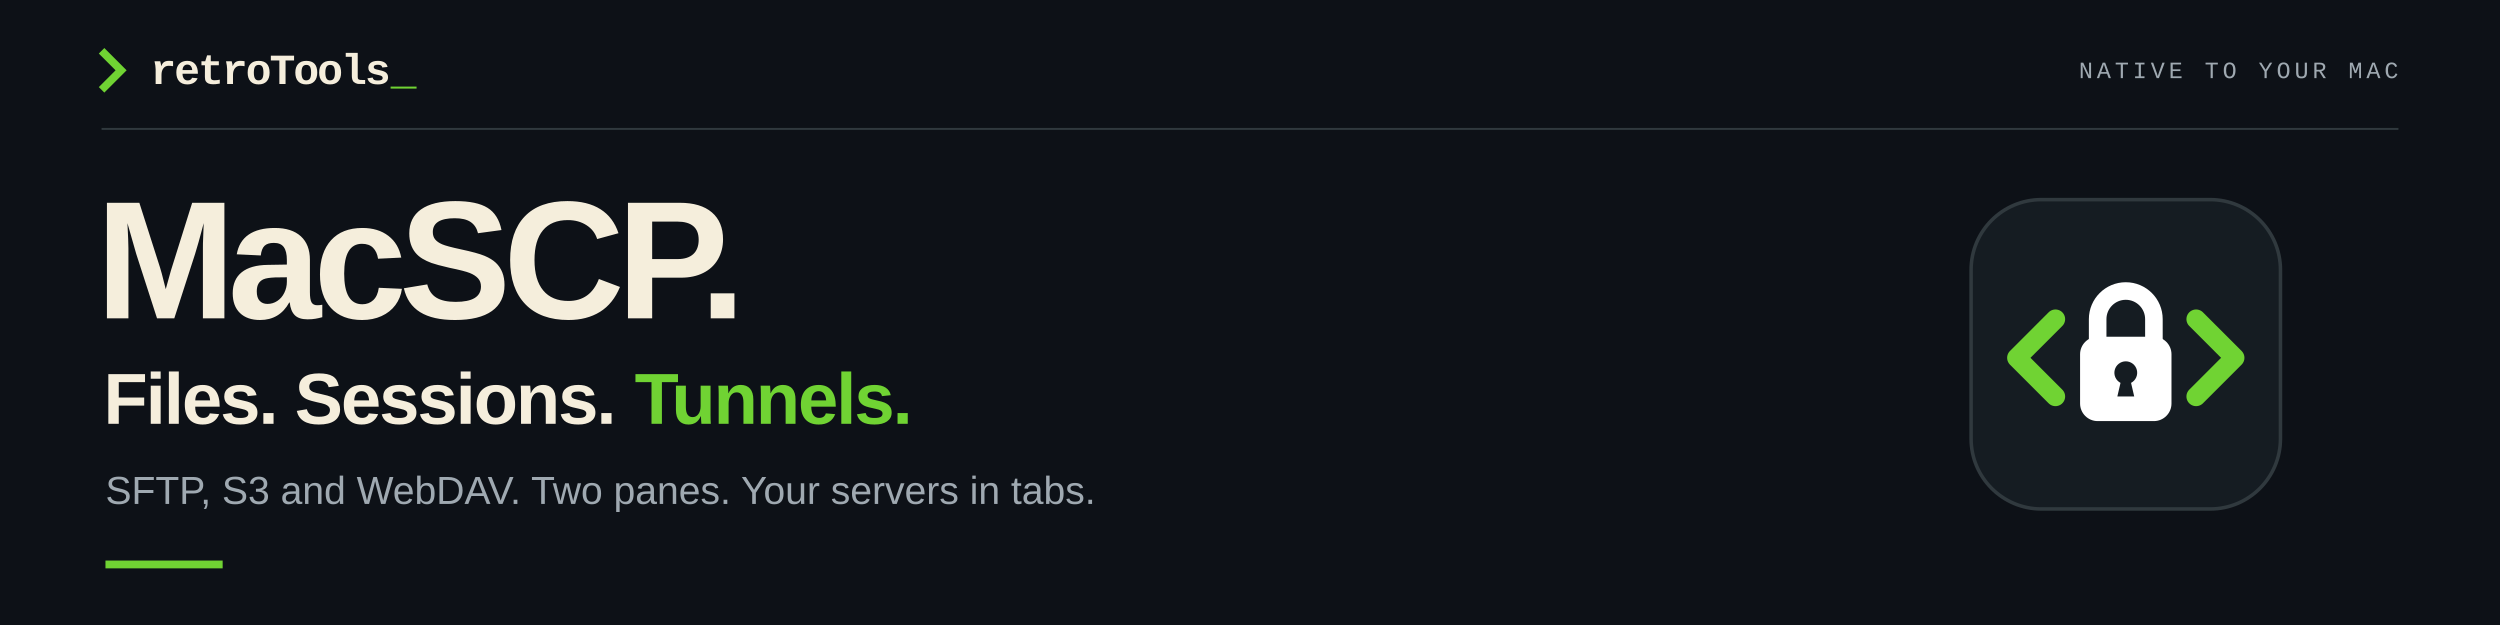
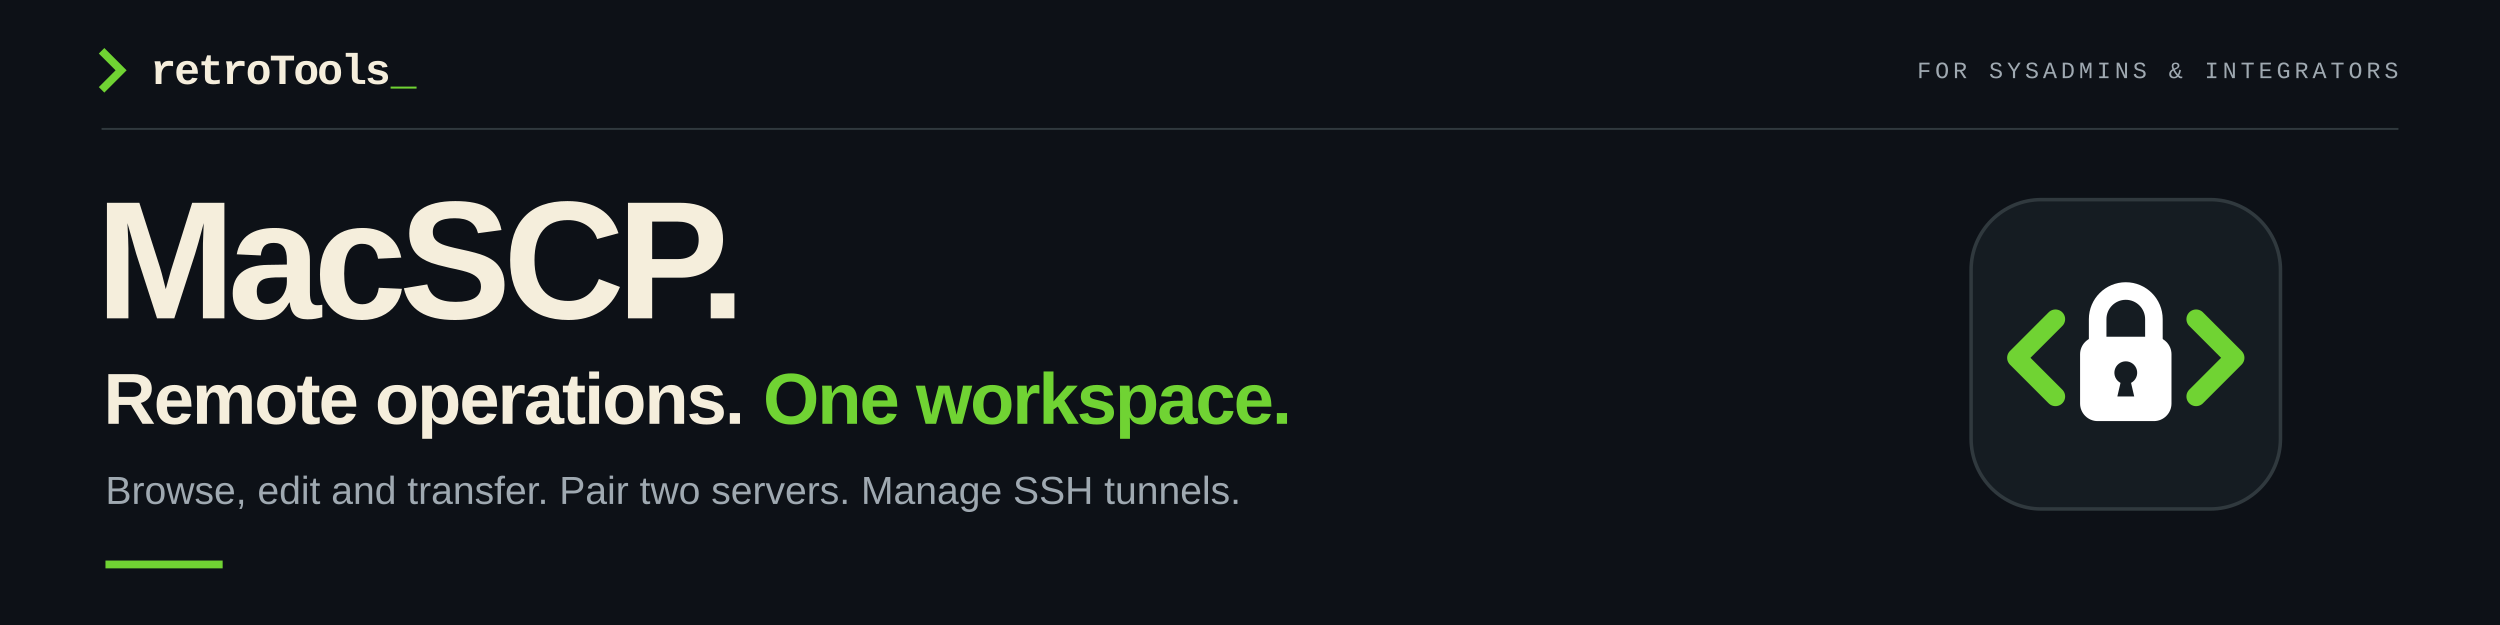
<svg xmlns="http://www.w3.org/2000/svg" width="1280" height="320" viewBox="0 0 1280 320" role="img" aria-labelledby="title description">
  <rect width="1280" height="320" fill="#0d1117" />
  <path d="m52 26 10 10-10 10" fill="none" stroke="#70d333" stroke-width="4" />
  <text x="77" y="43" fill="#f5eedc" font-family="Consolas, Liberation Mono, monospace" font-size="22" font-weight="700" letter-spacing="-1">retroTools<tspan fill="#70d333">_</tspan>
  </text>
-   <text x="1228" y="40" text-anchor="end" fill="#9fa9b1" font-family="Consolas, Liberation Mono, monospace" font-size="12" letter-spacing="2">NATIVE TO YOUR MAC</text>
+   <text x="1228" y="40" text-anchor="end" fill="#9fa9b1" font-family="Consolas, Liberation Mono, monospace" font-size="12" letter-spacing="2">FOR SYSADMINS &amp; INTEGRATORS</text>
  <path d="M52 66H1228" stroke="#30393e" />
  <text x="49" y="163" fill="#f5eedc" font-family="Arial, Helvetica, sans-serif" font-size="86" font-weight="700" letter-spacing="-4">MacSCP.</text>
-   <text x="53" y="217" fill="#f5eedc" font-family="Arial, Helvetica, sans-serif" font-size="37" font-weight="600" letter-spacing="-1">Files. Sessions. <tspan fill="#70d333">Tunnels.</tspan>
+   <text x="53" y="217" fill="#f5eedc" font-family="Arial, Helvetica, sans-serif" font-size="37" font-weight="600" letter-spacing="-1">Remote operations. <tspan fill="#70d333">One workspace.</tspan>
  </text>
-   <text x="54" y="258" fill="#9fa9b1" font-family="Arial, Helvetica, sans-serif" font-size="20">SFTP, S3 and WebDAV. Two panes. Your servers in tabs.</text>
+   <text x="54" y="258" fill="#9fa9b1" font-family="Arial, Helvetica, sans-serif" font-size="20">Browse, edit and transfer. Pair two servers. Manage SSH tunnels.</text>
  <g transform="translate(1002 95) scale(1.8)">
    <rect x="4" y="4" width="88" height="88" rx="20" fill="#151c22" stroke="#30393e" />
    <g fill="none" stroke="#70d333" stroke-width="5.5" stroke-linecap="round" stroke-linejoin="round">
      <path d="M28 38 17 49 28 60" />
      <path d="M68 38 79 49 68 60" />
    </g>
    <path d="M40 45V38A8 8 0 0 1 56 38V45" fill="none" stroke="#fff" stroke-width="5" />
    <path fill="#fff" fill-rule="evenodd" d="M40 43H56A5 5 0 0 1 61 48V62A5 5 0 0 1 56 67H40A5 5 0 0 1 35 62V48A5 5 0 0 1 40 43Z M48 50A3.25 3.25 0 0 0 46.5 56.13L45.6 60H50.4L49.5 56.13A3.25 3.25 0 0 0 48 50Z" />
  </g>
  <path d="M54 289H114" stroke="#70d333" stroke-width="4" />
</svg>
